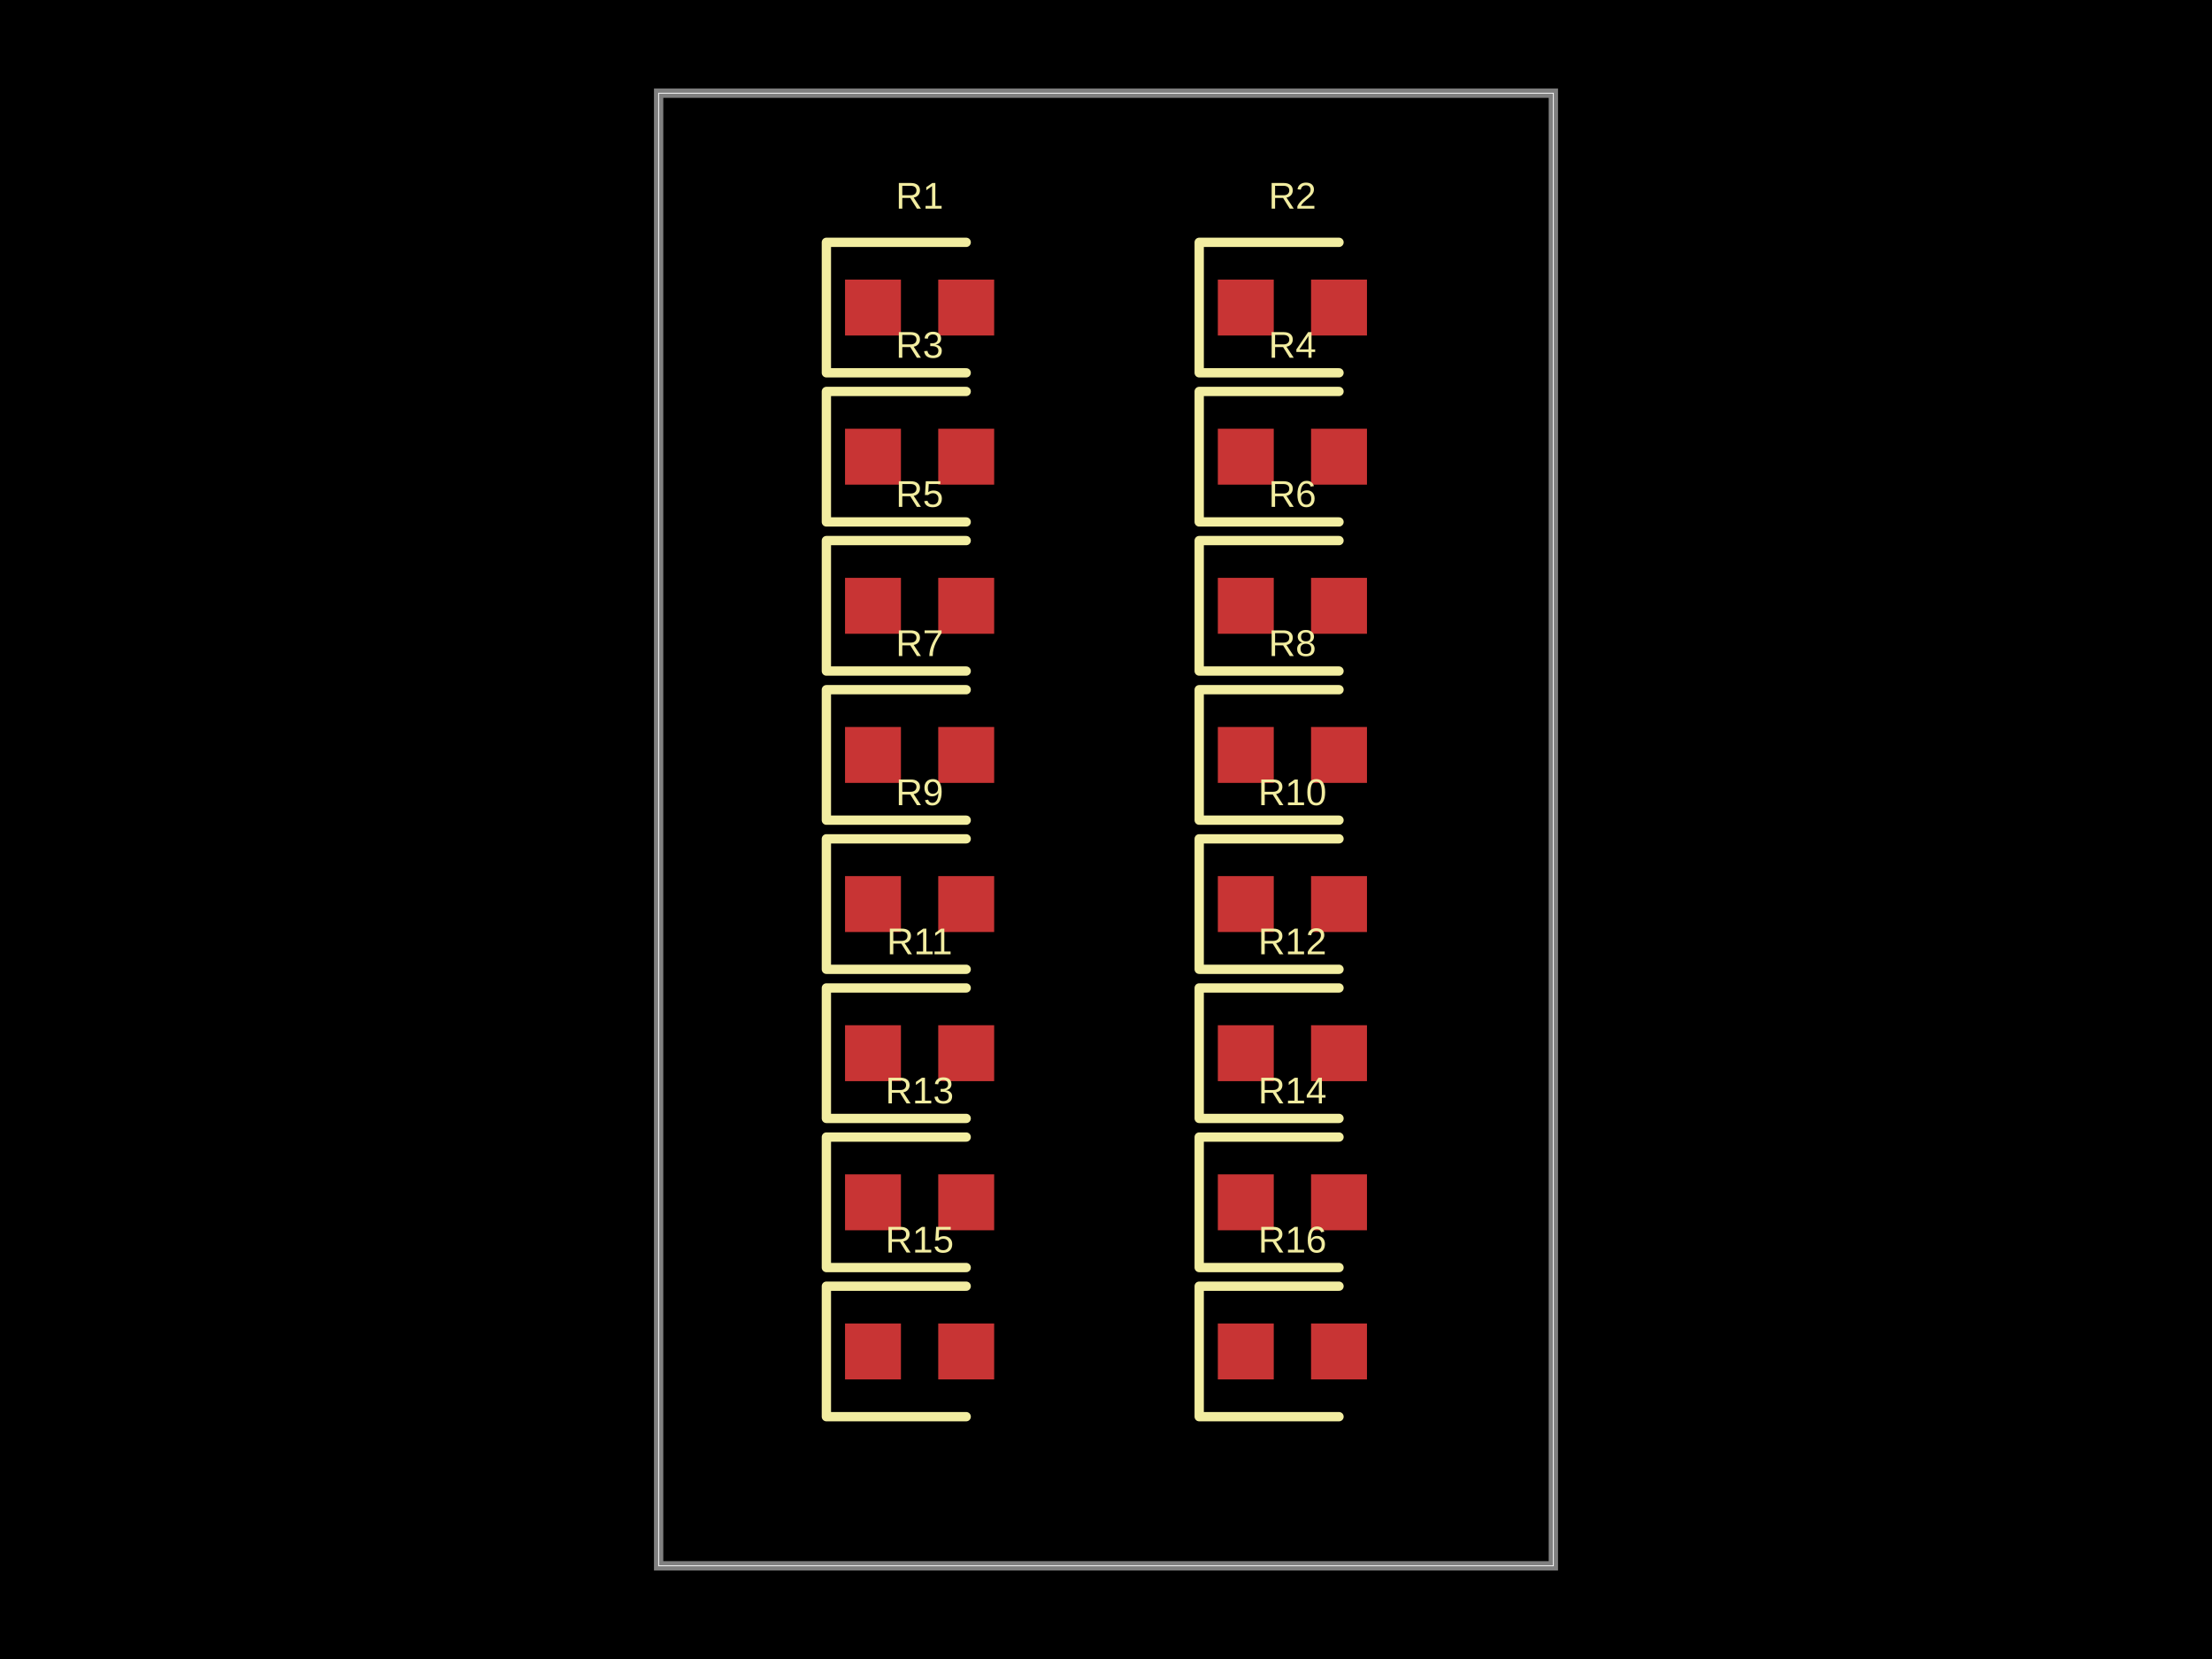
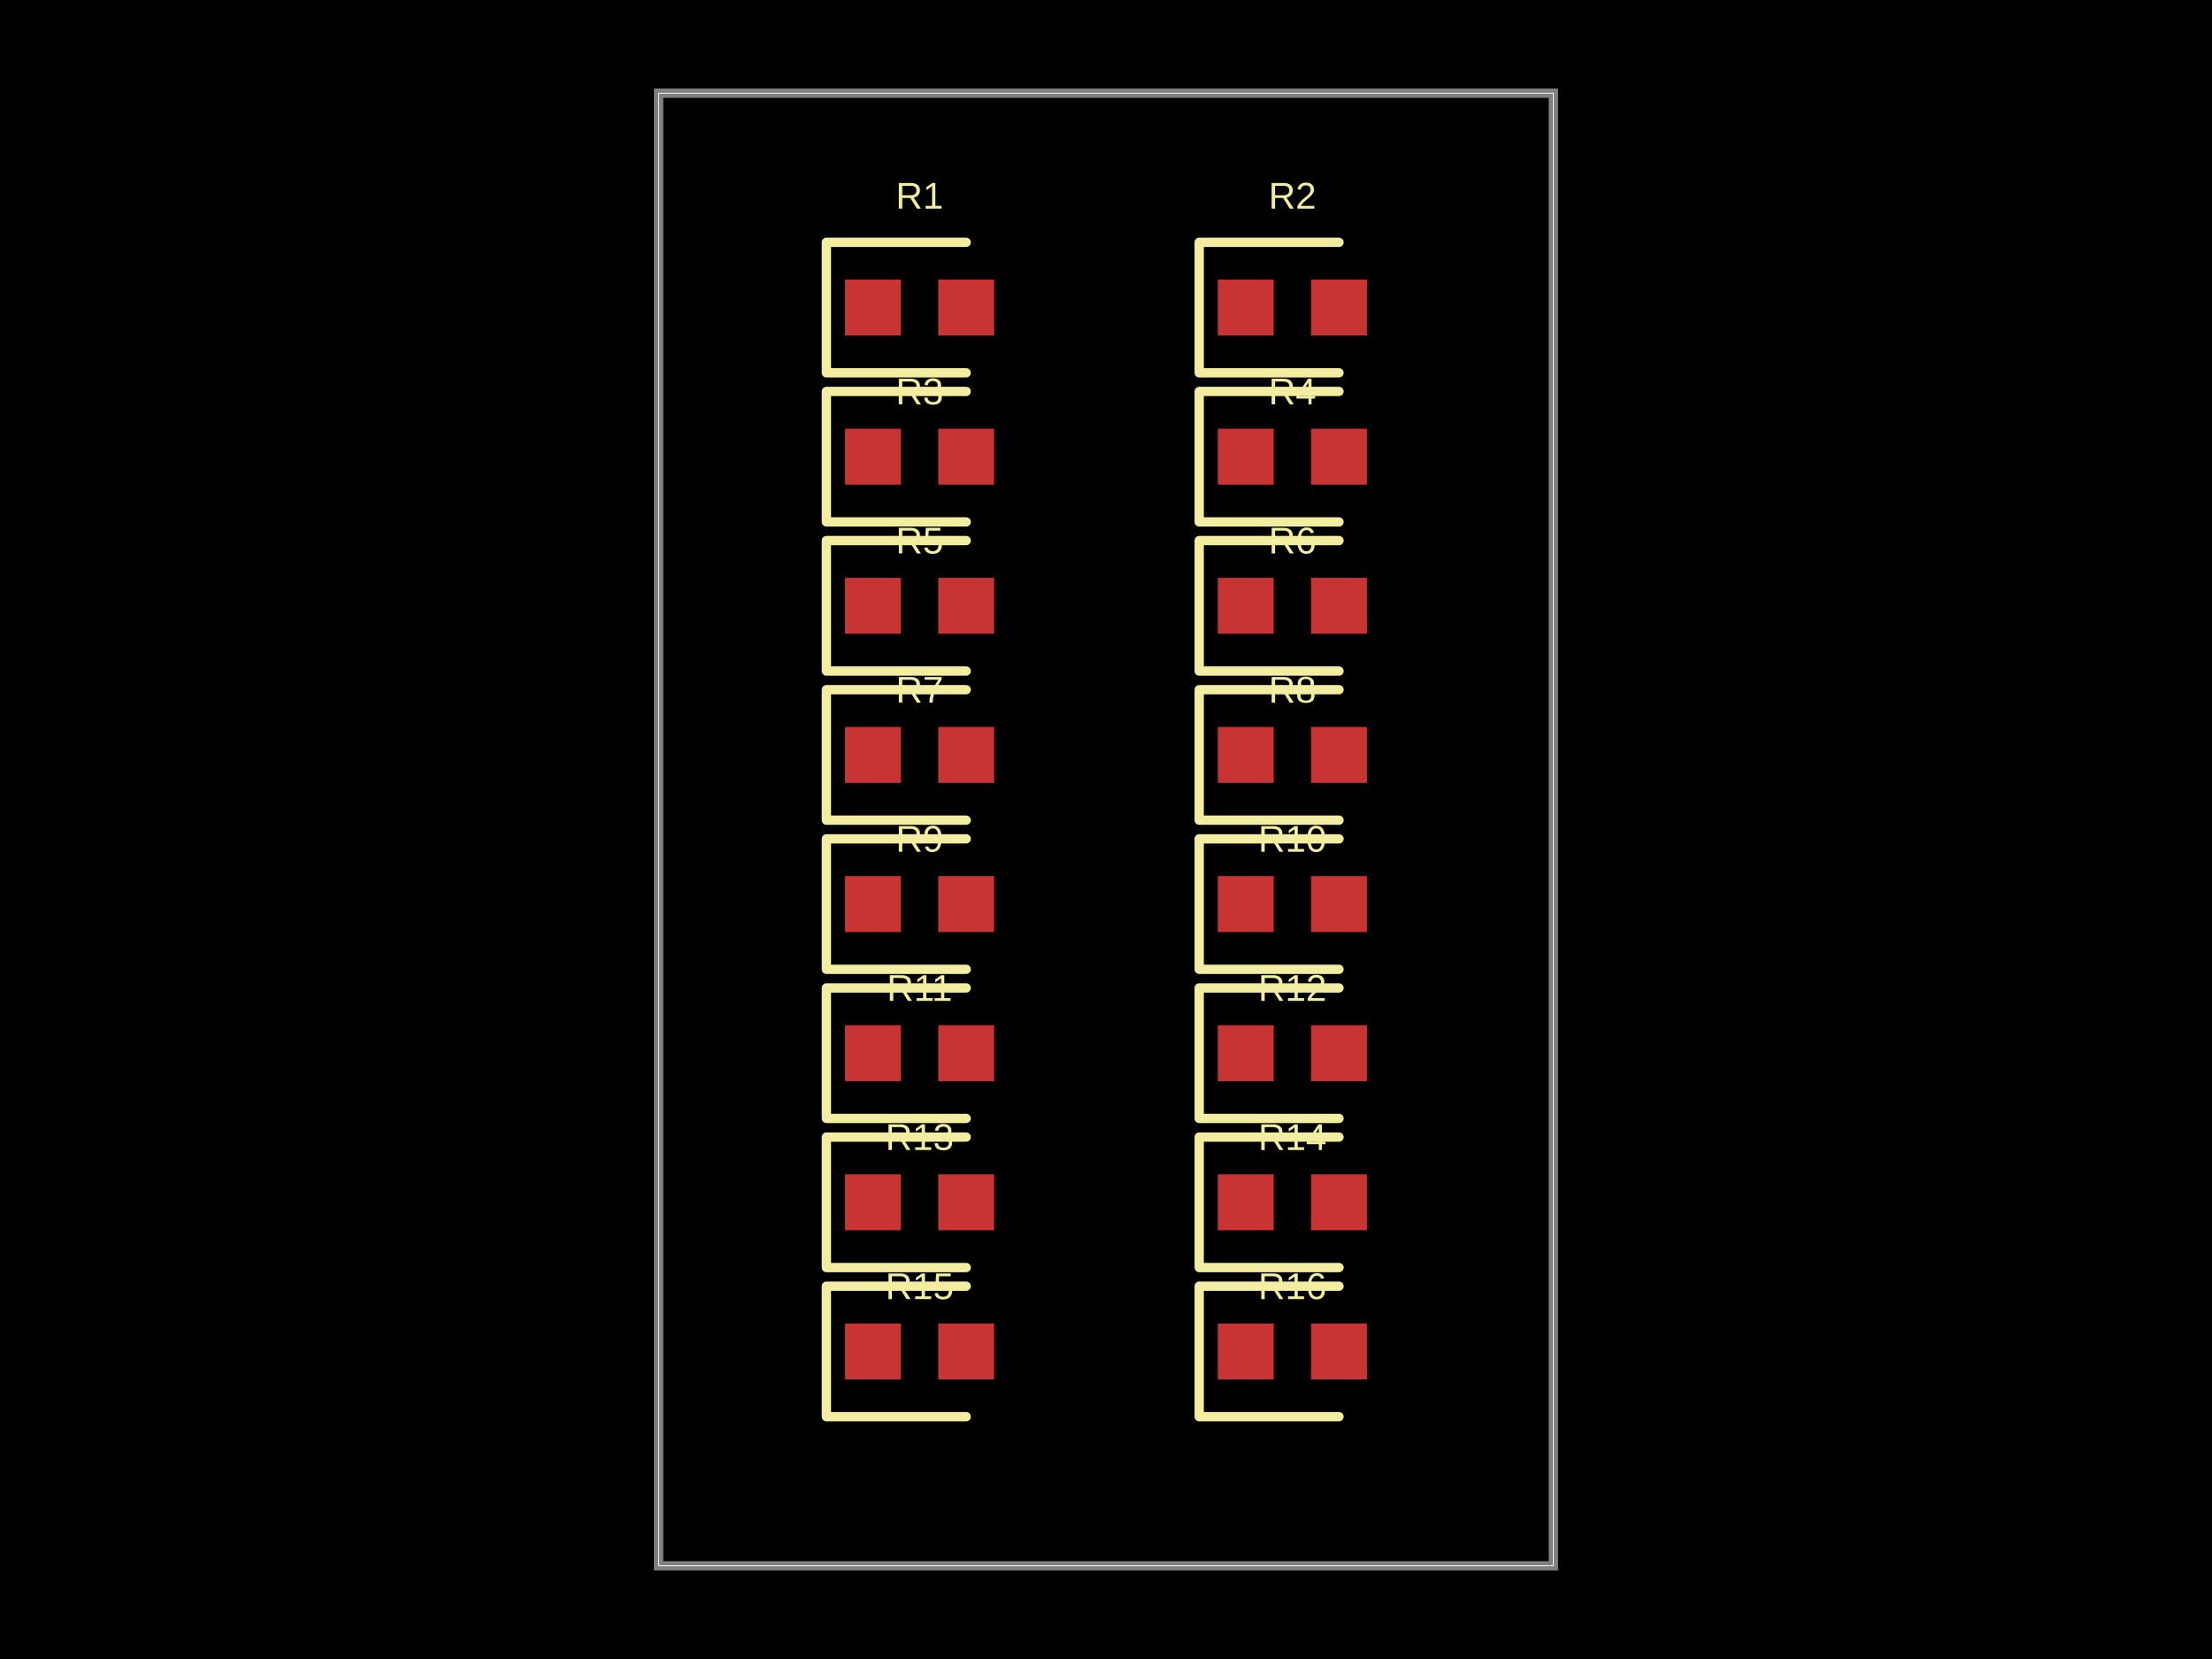
- <svg xmlns="http://www.w3.org/2000/svg" width="800" height="600" data-software-used-string="@tscircuit/core@0.0.634">
+ <svg xmlns="http://www.w3.org/2000/svg" width="800" height="600" data-software-used-string="@tscircuit/core@0.0.673">
  <style />
  <rect class="boundary" x="0" y="0" fill="#000" width="800" height="600" />
  <rect class="pcb-boundary" fill="none" stroke="#fff" stroke-width="0.3" x="238.202" y="33.708" width="323.596" height="532.584" />
  <path class="pcb-board" d="M 238.202 566.292 L 561.798 566.292 L 561.798 33.708 L 238.202 33.708 Z" fill="none" stroke="rgba(255, 255, 255, 0.5)" stroke-width="3.371" />
  <rect class="pcb-pad" fill="rgb(200, 52, 52)" x="305.618" y="101.124" width="20.225" height="20.225" data-layer="top" />
  <rect class="pcb-pad" fill="rgb(200, 52, 52)" x="339.326" y="101.124" width="20.225" height="20.225" data-layer="top" />
  <rect class="pcb-pad" fill="rgb(200, 52, 52)" x="440.449" y="101.124" width="20.225" height="20.225" data-layer="top" />
  <rect class="pcb-pad" fill="rgb(200, 52, 52)" x="474.157" y="101.124" width="20.225" height="20.225" data-layer="top" />
  <rect class="pcb-pad" fill="rgb(200, 52, 52)" x="305.618" y="155.056" width="20.225" height="20.225" data-layer="top" />
  <rect class="pcb-pad" fill="rgb(200, 52, 52)" x="339.326" y="155.056" width="20.225" height="20.225" data-layer="top" />
  <rect class="pcb-pad" fill="rgb(200, 52, 52)" x="440.449" y="155.056" width="20.225" height="20.225" data-layer="top" />
  <rect class="pcb-pad" fill="rgb(200, 52, 52)" x="474.157" y="155.056" width="20.225" height="20.225" data-layer="top" />
  <rect class="pcb-pad" fill="rgb(200, 52, 52)" x="305.618" y="208.989" width="20.225" height="20.225" data-layer="top" />
  <rect class="pcb-pad" fill="rgb(200, 52, 52)" x="339.326" y="208.989" width="20.225" height="20.225" data-layer="top" />
  <rect class="pcb-pad" fill="rgb(200, 52, 52)" x="440.449" y="208.989" width="20.225" height="20.225" data-layer="top" />
  <rect class="pcb-pad" fill="rgb(200, 52, 52)" x="474.157" y="208.989" width="20.225" height="20.225" data-layer="top" />
  <rect class="pcb-pad" fill="rgb(200, 52, 52)" x="305.618" y="262.921" width="20.225" height="20.225" data-layer="top" />
  <rect class="pcb-pad" fill="rgb(200, 52, 52)" x="339.326" y="262.921" width="20.225" height="20.225" data-layer="top" />
  <rect class="pcb-pad" fill="rgb(200, 52, 52)" x="440.449" y="262.921" width="20.225" height="20.225" data-layer="top" />
  <rect class="pcb-pad" fill="rgb(200, 52, 52)" x="474.157" y="262.921" width="20.225" height="20.225" data-layer="top" />
  <rect class="pcb-pad" fill="rgb(200, 52, 52)" x="305.618" y="316.854" width="20.225" height="20.225" data-layer="top" />
  <rect class="pcb-pad" fill="rgb(200, 52, 52)" x="339.326" y="316.854" width="20.225" height="20.225" data-layer="top" />
  <rect class="pcb-pad" fill="rgb(200, 52, 52)" x="440.449" y="316.854" width="20.225" height="20.225" data-layer="top" />
  <rect class="pcb-pad" fill="rgb(200, 52, 52)" x="474.157" y="316.854" width="20.225" height="20.225" data-layer="top" />
  <rect class="pcb-pad" fill="rgb(200, 52, 52)" x="305.618" y="370.787" width="20.225" height="20.225" data-layer="top" />
  <rect class="pcb-pad" fill="rgb(200, 52, 52)" x="339.326" y="370.787" width="20.225" height="20.225" data-layer="top" />
  <rect class="pcb-pad" fill="rgb(200, 52, 52)" x="440.449" y="370.787" width="20.225" height="20.225" data-layer="top" />
  <rect class="pcb-pad" fill="rgb(200, 52, 52)" x="474.157" y="370.787" width="20.225" height="20.225" data-layer="top" />
  <rect class="pcb-pad" fill="rgb(200, 52, 52)" x="305.618" y="424.719" width="20.225" height="20.225" data-layer="top" />
  <rect class="pcb-pad" fill="rgb(200, 52, 52)" x="339.326" y="424.719" width="20.225" height="20.225" data-layer="top" />
  <rect class="pcb-pad" fill="rgb(200, 52, 52)" x="440.449" y="424.719" width="20.225" height="20.225" data-layer="top" />
  <rect class="pcb-pad" fill="rgb(200, 52, 52)" x="474.157" y="424.719" width="20.225" height="20.225" data-layer="top" />
  <rect class="pcb-pad" fill="rgb(200, 52, 52)" x="305.618" y="478.652" width="20.225" height="20.225" data-layer="top" />
  <rect class="pcb-pad" fill="rgb(200, 52, 52)" x="339.326" y="478.652" width="20.225" height="20.225" data-layer="top" />
  <rect class="pcb-pad" fill="rgb(200, 52, 52)" x="440.449" y="478.652" width="20.225" height="20.225" data-layer="top" />
  <rect class="pcb-pad" fill="rgb(200, 52, 52)" x="474.157" y="478.652" width="20.225" height="20.225" data-layer="top" />
  <path class="pcb-silkscreen pcb-silkscreen-top" d="M 349.438 87.64 L 298.876 87.64 L 298.876 134.831 L 349.438 134.831" fill="none" stroke="#f2eda1" stroke-width="3.371" stroke-linecap="round" stroke-linejoin="round" data-pcb-component-id="pcb_component_0" data-pcb-silkscreen-path-id="pcb_silkscreen_path_0" />
  <path class="pcb-silkscreen pcb-silkscreen-top" d="M 484.27 87.64 L 433.708 87.64 L 433.708 134.831 L 484.27 134.831" fill="none" stroke="#f2eda1" stroke-width="3.371" stroke-linecap="round" stroke-linejoin="round" data-pcb-component-id="pcb_component_1" data-pcb-silkscreen-path-id="pcb_silkscreen_path_1" />
  <path class="pcb-silkscreen pcb-silkscreen-top" d="M 349.438 141.573 L 298.876 141.573 L 298.876 188.764 L 349.438 188.764" fill="none" stroke="#f2eda1" stroke-width="3.371" stroke-linecap="round" stroke-linejoin="round" data-pcb-component-id="pcb_component_2" data-pcb-silkscreen-path-id="pcb_silkscreen_path_2" />
  <path class="pcb-silkscreen pcb-silkscreen-top" d="M 484.27 141.573 L 433.708 141.573 L 433.708 188.764 L 484.27 188.764" fill="none" stroke="#f2eda1" stroke-width="3.371" stroke-linecap="round" stroke-linejoin="round" data-pcb-component-id="pcb_component_3" data-pcb-silkscreen-path-id="pcb_silkscreen_path_3" />
  <path class="pcb-silkscreen pcb-silkscreen-top" d="M 349.438 195.506 L 298.876 195.506 L 298.876 242.697 L 349.438 242.697" fill="none" stroke="#f2eda1" stroke-width="3.371" stroke-linecap="round" stroke-linejoin="round" data-pcb-component-id="pcb_component_4" data-pcb-silkscreen-path-id="pcb_silkscreen_path_4" />
  <path class="pcb-silkscreen pcb-silkscreen-top" d="M 484.27 195.506 L 433.708 195.506 L 433.708 242.697 L 484.27 242.697" fill="none" stroke="#f2eda1" stroke-width="3.371" stroke-linecap="round" stroke-linejoin="round" data-pcb-component-id="pcb_component_5" data-pcb-silkscreen-path-id="pcb_silkscreen_path_5" />
  <path class="pcb-silkscreen pcb-silkscreen-top" d="M 349.438 249.438 L 298.876 249.438 L 298.876 296.629 L 349.438 296.629" fill="none" stroke="#f2eda1" stroke-width="3.371" stroke-linecap="round" stroke-linejoin="round" data-pcb-component-id="pcb_component_6" data-pcb-silkscreen-path-id="pcb_silkscreen_path_6" />
  <path class="pcb-silkscreen pcb-silkscreen-top" d="M 484.27 249.438 L 433.708 249.438 L 433.708 296.629 L 484.27 296.629" fill="none" stroke="#f2eda1" stroke-width="3.371" stroke-linecap="round" stroke-linejoin="round" data-pcb-component-id="pcb_component_7" data-pcb-silkscreen-path-id="pcb_silkscreen_path_7" />
  <path class="pcb-silkscreen pcb-silkscreen-top" d="M 349.438 303.371 L 298.876 303.371 L 298.876 350.562 L 349.438 350.562" fill="none" stroke="#f2eda1" stroke-width="3.371" stroke-linecap="round" stroke-linejoin="round" data-pcb-component-id="pcb_component_8" data-pcb-silkscreen-path-id="pcb_silkscreen_path_8" />
  <path class="pcb-silkscreen pcb-silkscreen-top" d="M 484.27 303.371 L 433.708 303.371 L 433.708 350.562 L 484.27 350.562" fill="none" stroke="#f2eda1" stroke-width="3.371" stroke-linecap="round" stroke-linejoin="round" data-pcb-component-id="pcb_component_9" data-pcb-silkscreen-path-id="pcb_silkscreen_path_9" />
  <path class="pcb-silkscreen pcb-silkscreen-top" d="M 349.438 357.303 L 298.876 357.303 L 298.876 404.494 L 349.438 404.494" fill="none" stroke="#f2eda1" stroke-width="3.371" stroke-linecap="round" stroke-linejoin="round" data-pcb-component-id="pcb_component_10" data-pcb-silkscreen-path-id="pcb_silkscreen_path_10" />
  <path class="pcb-silkscreen pcb-silkscreen-top" d="M 484.27 357.303 L 433.708 357.303 L 433.708 404.494 L 484.27 404.494" fill="none" stroke="#f2eda1" stroke-width="3.371" stroke-linecap="round" stroke-linejoin="round" data-pcb-component-id="pcb_component_11" data-pcb-silkscreen-path-id="pcb_silkscreen_path_11" />
  <path class="pcb-silkscreen pcb-silkscreen-top" d="M 349.438 411.236 L 298.876 411.236 L 298.876 458.427 L 349.438 458.427" fill="none" stroke="#f2eda1" stroke-width="3.371" stroke-linecap="round" stroke-linejoin="round" data-pcb-component-id="pcb_component_12" data-pcb-silkscreen-path-id="pcb_silkscreen_path_12" />
  <path class="pcb-silkscreen pcb-silkscreen-top" d="M 484.27 411.236 L 433.708 411.236 L 433.708 458.427 L 484.27 458.427" fill="none" stroke="#f2eda1" stroke-width="3.371" stroke-linecap="round" stroke-linejoin="round" data-pcb-component-id="pcb_component_13" data-pcb-silkscreen-path-id="pcb_silkscreen_path_13" />
  <path class="pcb-silkscreen pcb-silkscreen-top" d="M 349.438 465.169 L 298.876 465.169 L 298.876 512.36 L 349.438 512.36" fill="none" stroke="#f2eda1" stroke-width="3.371" stroke-linecap="round" stroke-linejoin="round" data-pcb-component-id="pcb_component_14" data-pcb-silkscreen-path-id="pcb_silkscreen_path_14" />
  <path class="pcb-silkscreen pcb-silkscreen-top" d="M 484.27 465.169 L 433.708 465.169 L 433.708 512.36 L 484.27 512.36" fill="none" stroke="#f2eda1" stroke-width="3.371" stroke-linecap="round" stroke-linejoin="round" data-pcb-component-id="pcb_component_15" data-pcb-silkscreen-path-id="pcb_silkscreen_path_15" />
  <text x="0" y="0" dx="0" dy="0" fill="#f2eda1" font-family="Arial, sans-serif" font-size="13.483" text-anchor="middle" dominant-baseline="central" transform="matrix(1,0,0,1,332.5843,70.78652)" class="pcb-silkscreen-text pcb-silkscreen-top" data-pcb-silkscreen-text-id="pcb_component_0" stroke="none">R1</text>
  <text x="0" y="0" dx="0" dy="0" fill="#f2eda1" font-family="Arial, sans-serif" font-size="13.483" text-anchor="middle" dominant-baseline="central" transform="matrix(1,0,0,1,467.4157,70.78652)" class="pcb-silkscreen-text pcb-silkscreen-top" data-pcb-silkscreen-text-id="pcb_component_1" stroke="none">R2</text>
-   <text x="0" y="0" dx="0" dy="0" fill="#f2eda1" font-family="Arial, sans-serif" font-size="13.483" text-anchor="middle" dominant-baseline="central" transform="matrix(1,0,0,1,332.5843,124.7191)" class="pcb-silkscreen-text pcb-silkscreen-top" data-pcb-silkscreen-text-id="pcb_component_2" stroke="none">R3</text>
-   <text x="0" y="0" dx="0" dy="0" fill="#f2eda1" font-family="Arial, sans-serif" font-size="13.483" text-anchor="middle" dominant-baseline="central" transform="matrix(1,0,0,1,467.4157,124.7191)" class="pcb-silkscreen-text pcb-silkscreen-top" data-pcb-silkscreen-text-id="pcb_component_3" stroke="none">R4</text>
-   <text x="0" y="0" dx="0" dy="0" fill="#f2eda1" font-family="Arial, sans-serif" font-size="13.483" text-anchor="middle" dominant-baseline="central" transform="matrix(1,0,0,1,332.5843,178.6517)" class="pcb-silkscreen-text pcb-silkscreen-top" data-pcb-silkscreen-text-id="pcb_component_4" stroke="none">R5</text>
-   <text x="0" y="0" dx="0" dy="0" fill="#f2eda1" font-family="Arial, sans-serif" font-size="13.483" text-anchor="middle" dominant-baseline="central" transform="matrix(1,0,0,1,467.4157,178.6517)" class="pcb-silkscreen-text pcb-silkscreen-top" data-pcb-silkscreen-text-id="pcb_component_5" stroke="none">R6</text>
-   <text x="0" y="0" dx="0" dy="0" fill="#f2eda1" font-family="Arial, sans-serif" font-size="13.483" text-anchor="middle" dominant-baseline="central" transform="matrix(1,0,0,1,332.5843,232.5843)" class="pcb-silkscreen-text pcb-silkscreen-top" data-pcb-silkscreen-text-id="pcb_component_6" stroke="none">R7</text>
-   <text x="0" y="0" dx="0" dy="0" fill="#f2eda1" font-family="Arial, sans-serif" font-size="13.483" text-anchor="middle" dominant-baseline="central" transform="matrix(1,0,0,1,467.4157,232.5843)" class="pcb-silkscreen-text pcb-silkscreen-top" data-pcb-silkscreen-text-id="pcb_component_7" stroke="none">R8</text>
-   <text x="0" y="0" dx="0" dy="0" fill="#f2eda1" font-family="Arial, sans-serif" font-size="13.483" text-anchor="middle" dominant-baseline="central" transform="matrix(1,0,0,1,332.5843,286.5169)" class="pcb-silkscreen-text pcb-silkscreen-top" data-pcb-silkscreen-text-id="pcb_component_8" stroke="none">R9</text>
-   <text x="0" y="0" dx="0" dy="0" fill="#f2eda1" font-family="Arial, sans-serif" font-size="13.483" text-anchor="middle" dominant-baseline="central" transform="matrix(1,0,0,1,467.4157,286.5169)" class="pcb-silkscreen-text pcb-silkscreen-top" data-pcb-silkscreen-text-id="pcb_component_9" stroke="none">R10</text>
-   <text x="0" y="0" dx="0" dy="0" fill="#f2eda1" font-family="Arial, sans-serif" font-size="13.483" text-anchor="middle" dominant-baseline="central" transform="matrix(1,0,0,1,332.5843,340.4494)" class="pcb-silkscreen-text pcb-silkscreen-top" data-pcb-silkscreen-text-id="pcb_component_10" stroke="none">R11</text>
-   <text x="0" y="0" dx="0" dy="0" fill="#f2eda1" font-family="Arial, sans-serif" font-size="13.483" text-anchor="middle" dominant-baseline="central" transform="matrix(1,0,0,1,467.4157,340.4494)" class="pcb-silkscreen-text pcb-silkscreen-top" data-pcb-silkscreen-text-id="pcb_component_11" stroke="none">R12</text>
-   <text x="0" y="0" dx="0" dy="0" fill="#f2eda1" font-family="Arial, sans-serif" font-size="13.483" text-anchor="middle" dominant-baseline="central" transform="matrix(1,0,0,1,332.5843,394.382)" class="pcb-silkscreen-text pcb-silkscreen-top" data-pcb-silkscreen-text-id="pcb_component_12" stroke="none">R13</text>
-   <text x="0" y="0" dx="0" dy="0" fill="#f2eda1" font-family="Arial, sans-serif" font-size="13.483" text-anchor="middle" dominant-baseline="central" transform="matrix(1,0,0,1,467.4157,394.382)" class="pcb-silkscreen-text pcb-silkscreen-top" data-pcb-silkscreen-text-id="pcb_component_13" stroke="none">R14</text>
-   <text x="0" y="0" dx="0" dy="0" fill="#f2eda1" font-family="Arial, sans-serif" font-size="13.483" text-anchor="middle" dominant-baseline="central" transform="matrix(1,0,0,1,332.5843,448.3146)" class="pcb-silkscreen-text pcb-silkscreen-top" data-pcb-silkscreen-text-id="pcb_component_14" stroke="none">R15</text>
-   <text x="0" y="0" dx="0" dy="0" fill="#f2eda1" font-family="Arial, sans-serif" font-size="13.483" text-anchor="middle" dominant-baseline="central" transform="matrix(1,0,0,1,467.4157,448.3146)" class="pcb-silkscreen-text pcb-silkscreen-top" data-pcb-silkscreen-text-id="pcb_component_15" stroke="none">R16</text>
+   <text x="0" y="0" dx="0" dy="0" fill="#f2eda1" font-family="Arial, sans-serif" font-size="13.483" text-anchor="middle" dominant-baseline="central" transform="matrix(1,0,0,1,332.5843,141.573)" class="pcb-silkscreen-text pcb-silkscreen-top" data-pcb-silkscreen-text-id="pcb_component_2" stroke="none">R3</text>
+   <text x="0" y="0" dx="0" dy="0" fill="#f2eda1" font-family="Arial, sans-serif" font-size="13.483" text-anchor="middle" dominant-baseline="central" transform="matrix(1,0,0,1,467.4157,141.573)" class="pcb-silkscreen-text pcb-silkscreen-top" data-pcb-silkscreen-text-id="pcb_component_3" stroke="none">R4</text>
+   <text x="0" y="0" dx="0" dy="0" fill="#f2eda1" font-family="Arial, sans-serif" font-size="13.483" text-anchor="middle" dominant-baseline="central" transform="matrix(1,0,0,1,332.5843,195.5056)" class="pcb-silkscreen-text pcb-silkscreen-top" data-pcb-silkscreen-text-id="pcb_component_4" stroke="none">R5</text>
+   <text x="0" y="0" dx="0" dy="0" fill="#f2eda1" font-family="Arial, sans-serif" font-size="13.483" text-anchor="middle" dominant-baseline="central" transform="matrix(1,0,0,1,467.4157,195.5056)" class="pcb-silkscreen-text pcb-silkscreen-top" data-pcb-silkscreen-text-id="pcb_component_5" stroke="none">R6</text>
+   <text x="0" y="0" dx="0" dy="0" fill="#f2eda1" font-family="Arial, sans-serif" font-size="13.483" text-anchor="middle" dominant-baseline="central" transform="matrix(1,0,0,1,332.5843,249.4382)" class="pcb-silkscreen-text pcb-silkscreen-top" data-pcb-silkscreen-text-id="pcb_component_6" stroke="none">R7</text>
+   <text x="0" y="0" dx="0" dy="0" fill="#f2eda1" font-family="Arial, sans-serif" font-size="13.483" text-anchor="middle" dominant-baseline="central" transform="matrix(1,0,0,1,467.4157,249.4382)" class="pcb-silkscreen-text pcb-silkscreen-top" data-pcb-silkscreen-text-id="pcb_component_7" stroke="none">R8</text>
+   <text x="0" y="0" dx="0" dy="0" fill="#f2eda1" font-family="Arial, sans-serif" font-size="13.483" text-anchor="middle" dominant-baseline="central" transform="matrix(1,0,0,1,332.5843,303.3708)" class="pcb-silkscreen-text pcb-silkscreen-top" data-pcb-silkscreen-text-id="pcb_component_8" stroke="none">R9</text>
+   <text x="0" y="0" dx="0" dy="0" fill="#f2eda1" font-family="Arial, sans-serif" font-size="13.483" text-anchor="middle" dominant-baseline="central" transform="matrix(1,0,0,1,467.4157,303.3708)" class="pcb-silkscreen-text pcb-silkscreen-top" data-pcb-silkscreen-text-id="pcb_component_9" stroke="none">R10</text>
+   <text x="0" y="0" dx="0" dy="0" fill="#f2eda1" font-family="Arial, sans-serif" font-size="13.483" text-anchor="middle" dominant-baseline="central" transform="matrix(1,0,0,1,332.5843,357.3034)" class="pcb-silkscreen-text pcb-silkscreen-top" data-pcb-silkscreen-text-id="pcb_component_10" stroke="none">R11</text>
+   <text x="0" y="0" dx="0" dy="0" fill="#f2eda1" font-family="Arial, sans-serif" font-size="13.483" text-anchor="middle" dominant-baseline="central" transform="matrix(1,0,0,1,467.4157,357.3034)" class="pcb-silkscreen-text pcb-silkscreen-top" data-pcb-silkscreen-text-id="pcb_component_11" stroke="none">R12</text>
+   <text x="0" y="0" dx="0" dy="0" fill="#f2eda1" font-family="Arial, sans-serif" font-size="13.483" text-anchor="middle" dominant-baseline="central" transform="matrix(1,0,0,1,332.5843,411.236)" class="pcb-silkscreen-text pcb-silkscreen-top" data-pcb-silkscreen-text-id="pcb_component_12" stroke="none">R13</text>
+   <text x="0" y="0" dx="0" dy="0" fill="#f2eda1" font-family="Arial, sans-serif" font-size="13.483" text-anchor="middle" dominant-baseline="central" transform="matrix(1,0,0,1,467.4157,411.236)" class="pcb-silkscreen-text pcb-silkscreen-top" data-pcb-silkscreen-text-id="pcb_component_13" stroke="none">R14</text>
+   <text x="0" y="0" dx="0" dy="0" fill="#f2eda1" font-family="Arial, sans-serif" font-size="13.483" text-anchor="middle" dominant-baseline="central" transform="matrix(1,0,0,1,332.5843,465.1685)" class="pcb-silkscreen-text pcb-silkscreen-top" data-pcb-silkscreen-text-id="pcb_component_14" stroke="none">R15</text>
+   <text x="0" y="0" dx="0" dy="0" fill="#f2eda1" font-family="Arial, sans-serif" font-size="13.483" text-anchor="middle" dominant-baseline="central" transform="matrix(1,0,0,1,467.4157,465.1685)" class="pcb-silkscreen-text pcb-silkscreen-top" data-pcb-silkscreen-text-id="pcb_component_15" stroke="none">R16</text>
</svg>
